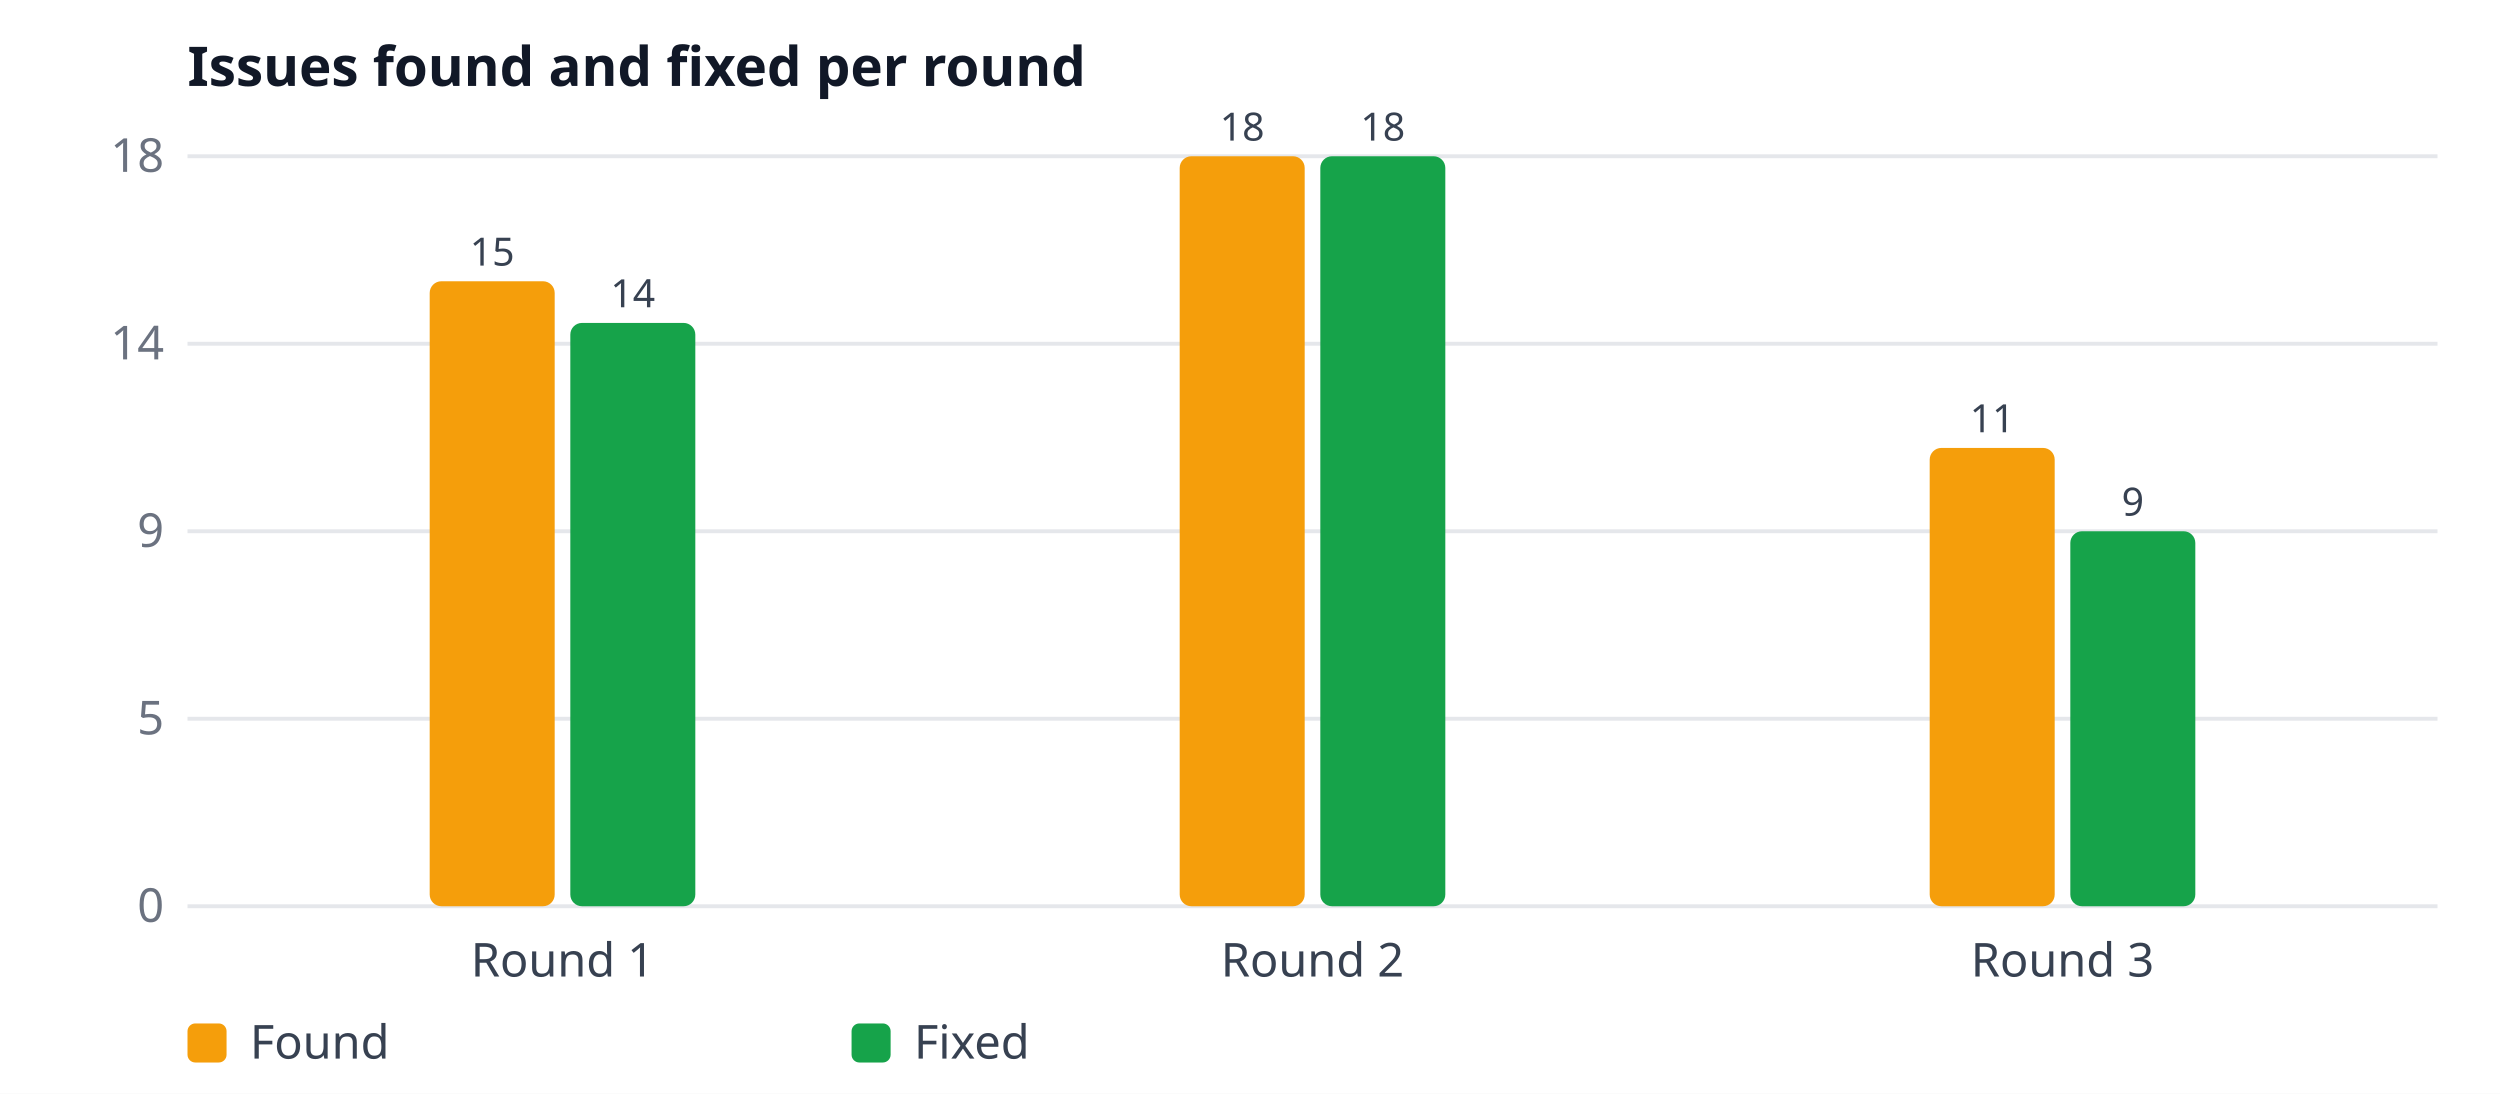
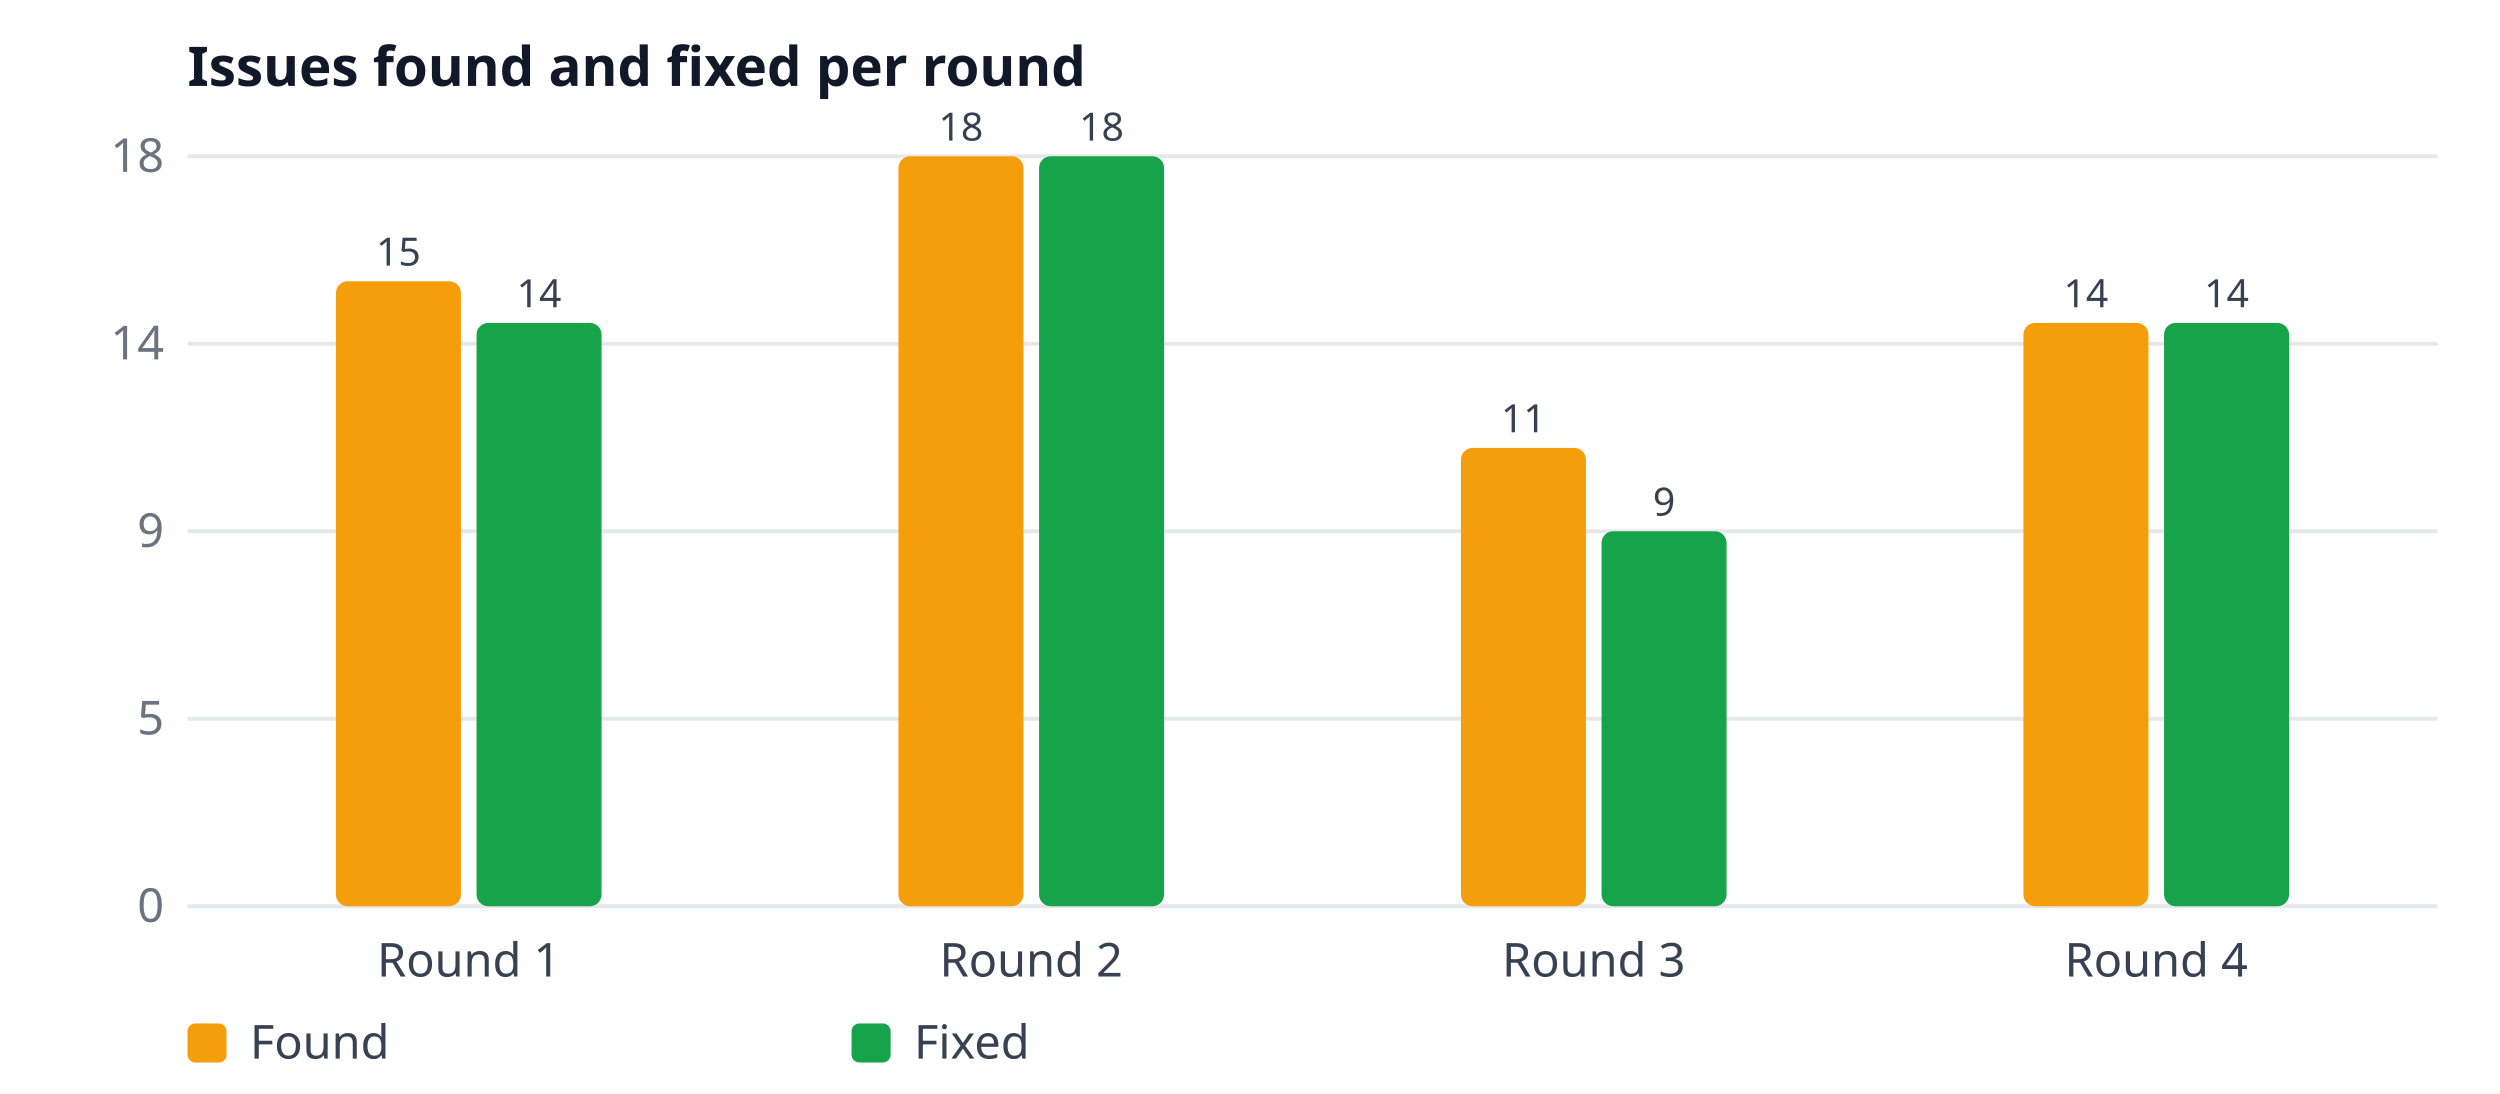
<svg xmlns="http://www.w3.org/2000/svg" viewBox="0 0 640 280" width="640" height="280" font-family="system-ui, sans-serif" font-size="12">
  <rect width="640" height="280" fill="#ffffff" />
  <text x="48" y="22" font-size="14" font-weight="600" fill="#111827">Issues found and fixed per round</text>
  <line x1="48" x2="624" y1="232" y2="232" stroke="#e5e7eb" />
  <text x="42" y="236" text-anchor="end" fill="#6b7280">0</text>
  <line x1="48" x2="624" y1="184" y2="184" stroke="#e5e7eb" />
  <text x="42" y="188" text-anchor="end" fill="#6b7280">5</text>
  <line x1="48" x2="624" y1="136" y2="136" stroke="#e5e7eb" />
  <text x="42" y="140" text-anchor="end" fill="#6b7280">9</text>
  <line x1="48" x2="624" y1="88" y2="88" stroke="#e5e7eb" />
  <text x="42" y="92" text-anchor="end" fill="#6b7280">14</text>
  <line x1="48" x2="624" y1="40" y2="40" stroke="#e5e7eb" />
  <text x="42" y="44" text-anchor="end" fill="#6b7280">18</text>
-   <rect x="110" y="72" width="32" height="160" rx="3" fill="#f59e0b" />
-   <text x="126" y="68" text-anchor="middle" fill="#374151" font-size="10">15</text>
-   <rect x="146" y="82.667" width="32" height="149.333" rx="3" fill="#16a34a" />
-   <text x="162" y="78.667" text-anchor="middle" fill="#374151" font-size="10">14</text>
-   <text x="144" y="250" text-anchor="middle" fill="#374151">Round 1</text>
-   <rect x="302" y="40" width="32" height="192" rx="3" fill="#f59e0b" />
-   <text x="318" y="36" text-anchor="middle" fill="#374151" font-size="10">18</text>
-   <rect x="338" y="40" width="32" height="192" rx="3" fill="#16a34a" />
-   <text x="354" y="36" text-anchor="middle" fill="#374151" font-size="10">18</text>
-   <text x="336" y="250" text-anchor="middle" fill="#374151">Round 2</text>
-   <rect x="494" y="114.667" width="32" height="117.333" rx="3" fill="#f59e0b" />
-   <text x="510" y="110.667" text-anchor="middle" fill="#374151" font-size="10">11</text>
-   <rect x="530" y="136" width="32" height="96" rx="3" fill="#16a34a" />
-   <text x="546" y="132" text-anchor="middle" fill="#374151" font-size="10">9</text>
-   <text x="528" y="250" text-anchor="middle" fill="#374151">Round 3</text>
+   <rect x="86" y="72" width="32" height="160" rx="3" fill="#f59e0b" />
+   <text x="102" y="68" text-anchor="middle" fill="#374151" font-size="10">15</text>
+   <rect x="122" y="82.667" width="32" height="149.333" rx="3" fill="#16a34a" />
+   <text x="138" y="78.667" text-anchor="middle" fill="#374151" font-size="10">14</text>
+   <text x="120" y="250" text-anchor="middle" fill="#374151">Round 1</text>
+   <rect x="230" y="40" width="32" height="192" rx="3" fill="#f59e0b" />
+   <text x="246" y="36" text-anchor="middle" fill="#374151" font-size="10">18</text>
+   <rect x="266" y="40" width="32" height="192" rx="3" fill="#16a34a" />
+   <text x="282" y="36" text-anchor="middle" fill="#374151" font-size="10">18</text>
+   <text x="264" y="250" text-anchor="middle" fill="#374151">Round 2</text>
+   <rect x="374" y="114.667" width="32" height="117.333" rx="3" fill="#f59e0b" />
+   <text x="390" y="110.667" text-anchor="middle" fill="#374151" font-size="10">11</text>
+   <rect x="410" y="136" width="32" height="96" rx="3" fill="#16a34a" />
+   <text x="426" y="132" text-anchor="middle" fill="#374151" font-size="10">9</text>
+   <text x="408" y="250" text-anchor="middle" fill="#374151">Round 3</text>
+   <rect x="518" y="82.667" width="32" height="149.333" rx="3" fill="#f59e0b" />
+   <text x="534" y="78.667" text-anchor="middle" fill="#374151" font-size="10">14</text>
+   <rect x="554" y="82.667" width="32" height="149.333" rx="3" fill="#16a34a" />
+   <text x="570" y="78.667" text-anchor="middle" fill="#374151" font-size="10">14</text>
+   <text x="552" y="250" text-anchor="middle" fill="#374151">Round 4</text>
  <rect x="48" y="262" width="10" height="10" rx="2" fill="#f59e0b" />
  <text x="64" y="271" fill="#374151">Found</text>
  <rect x="218" y="262" width="10" height="10" rx="2" fill="#16a34a" />
  <text x="234" y="271" fill="#374151">Fixed</text>
</svg>
